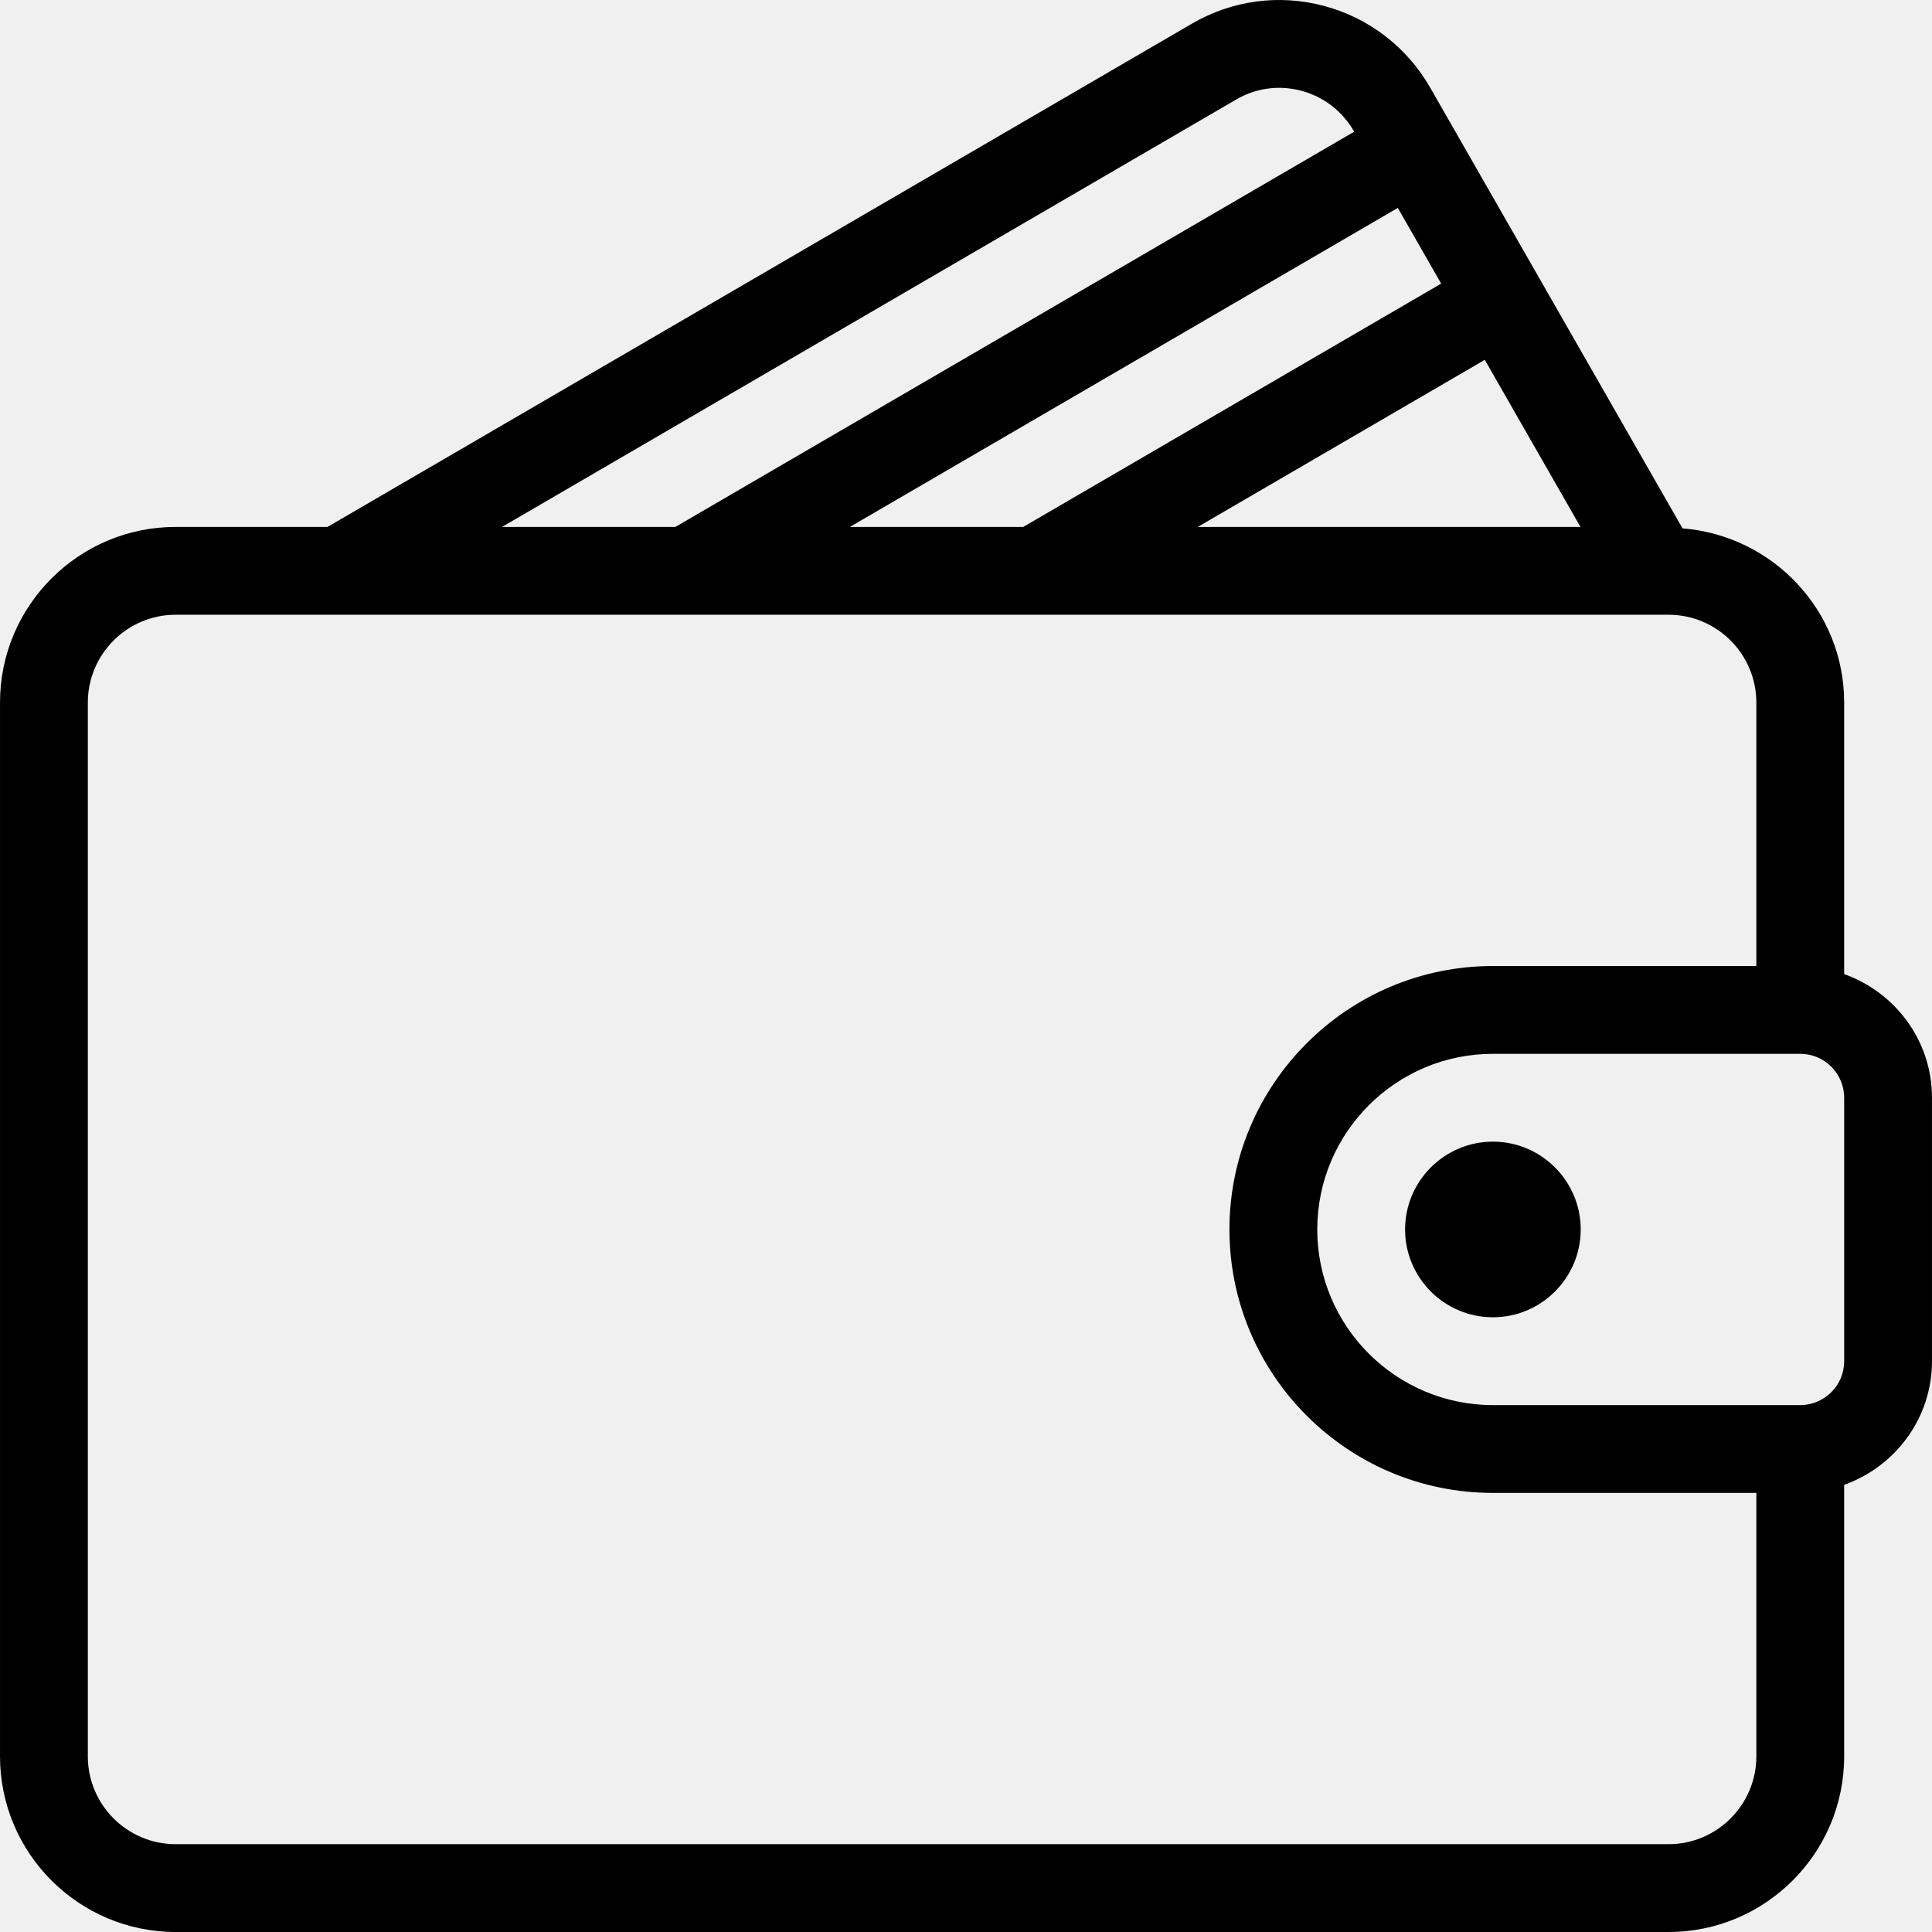
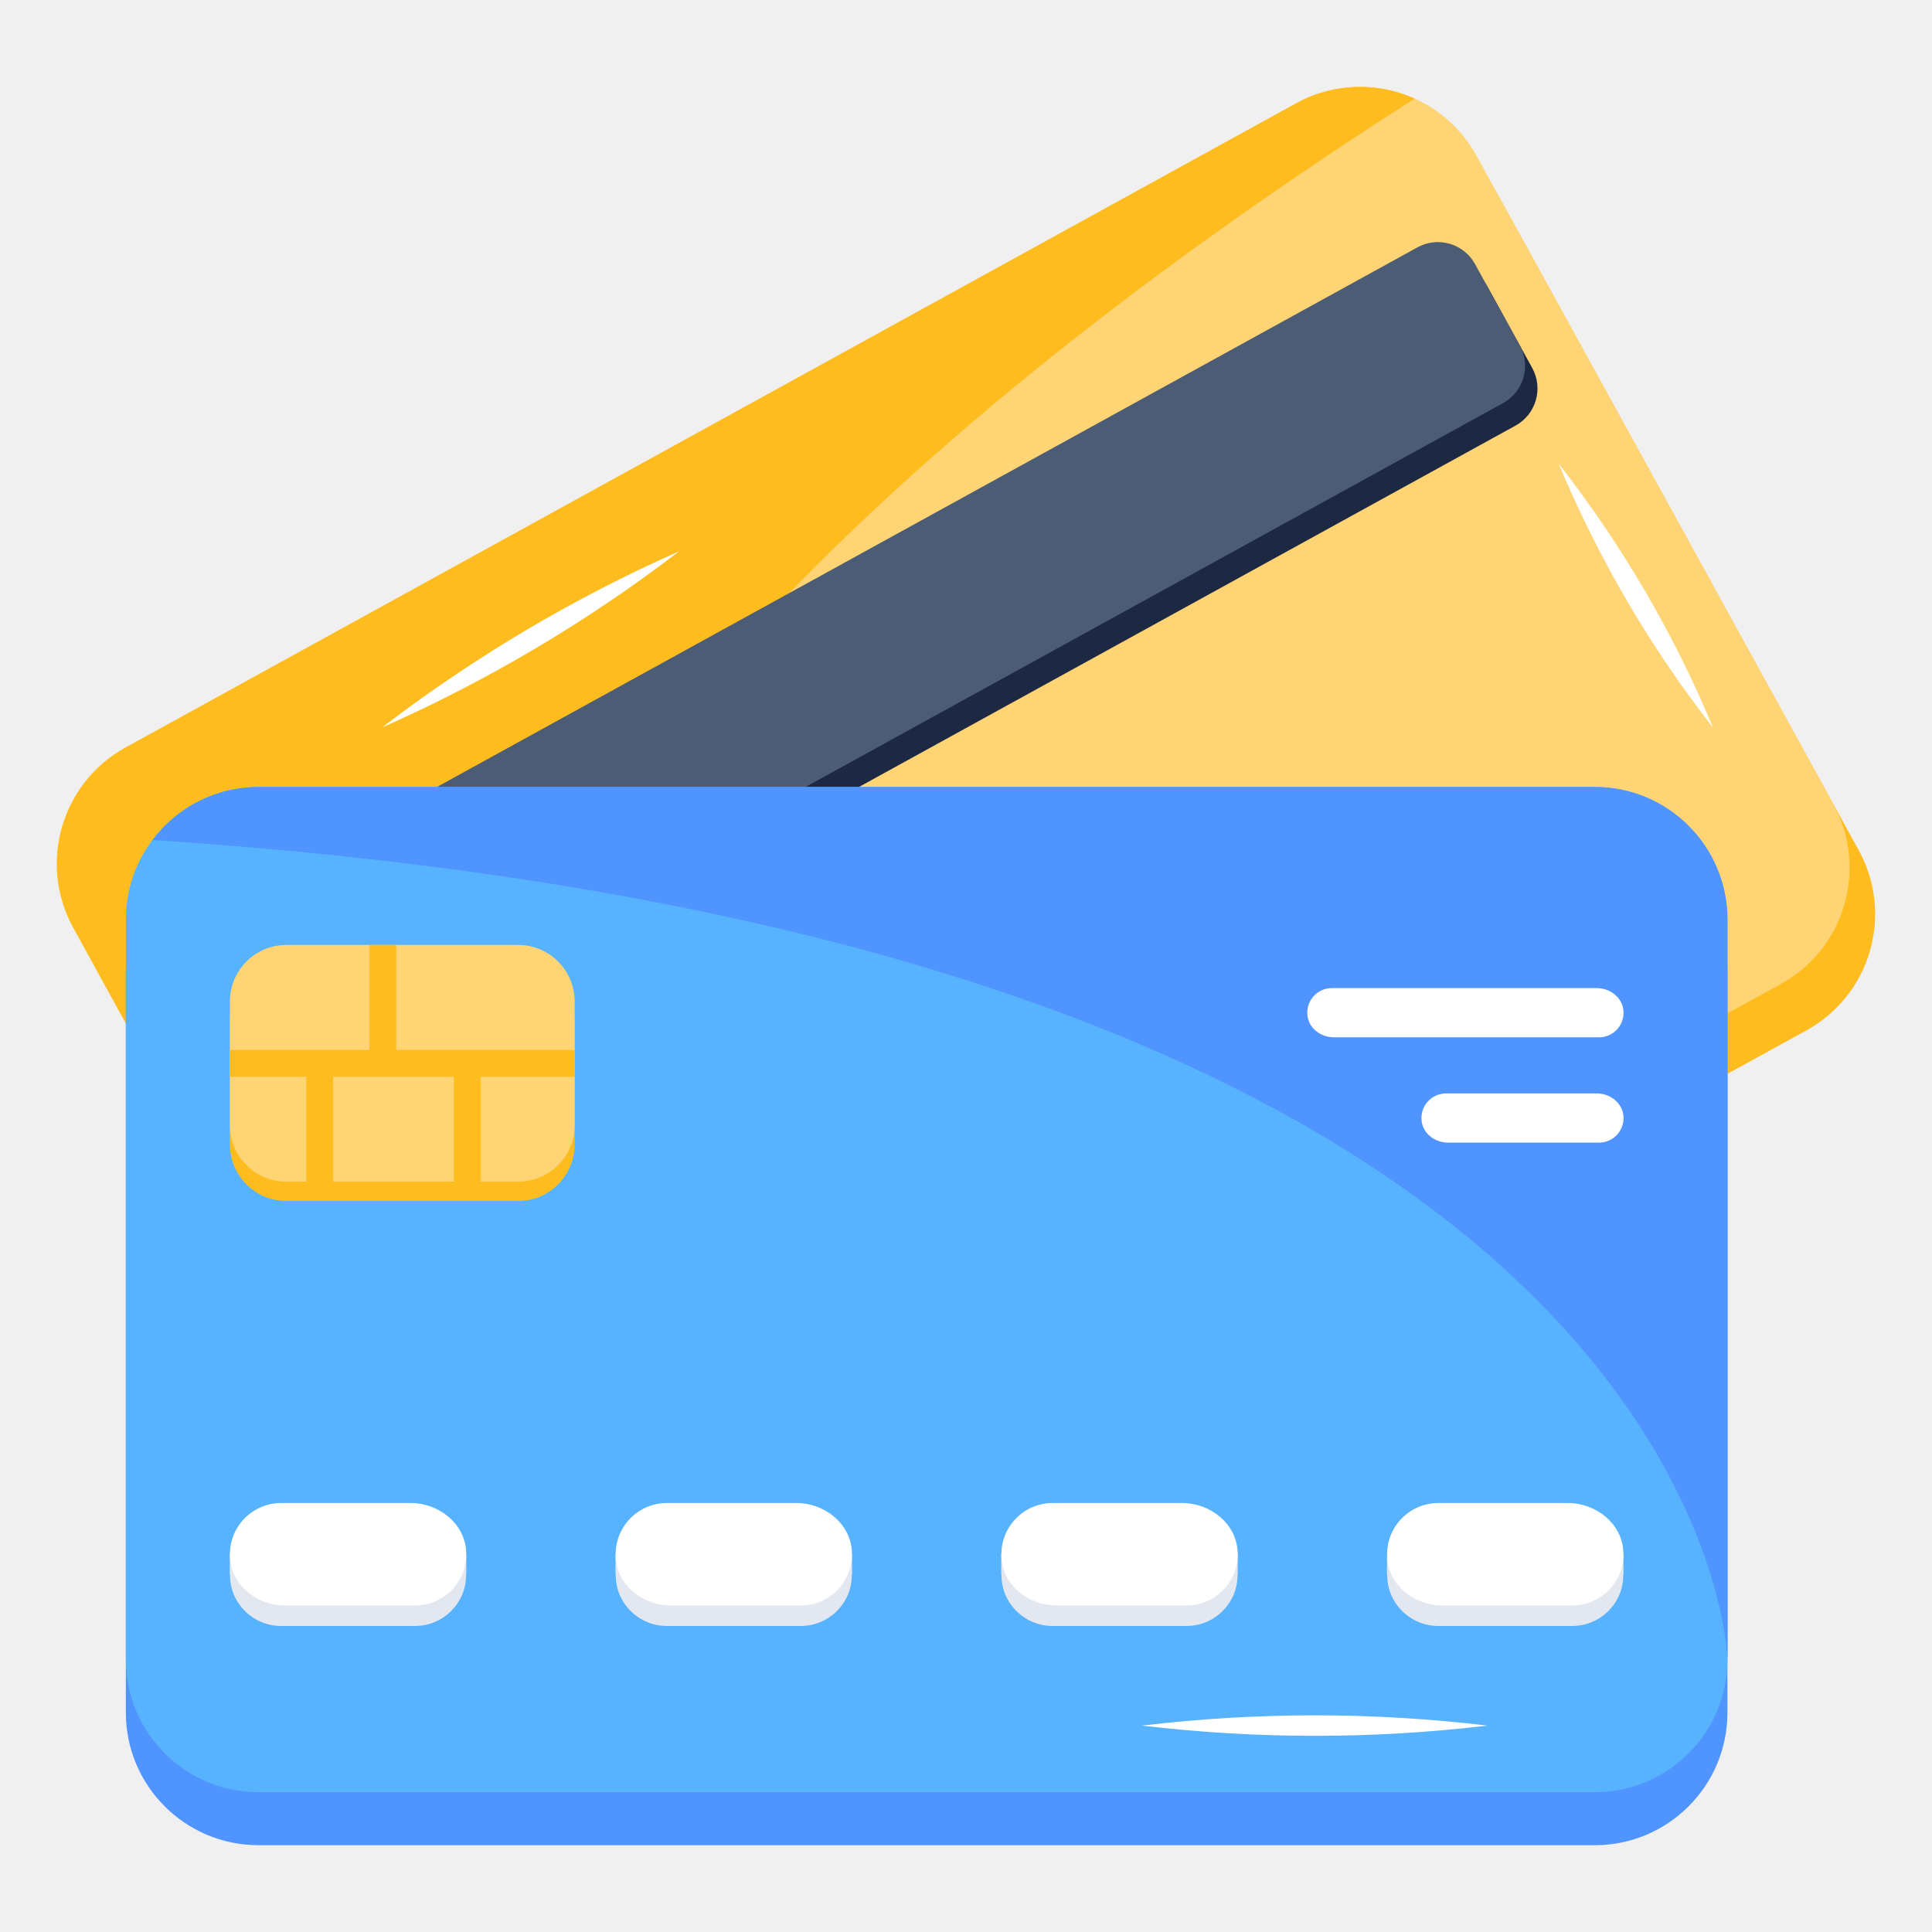
- <svg xmlns="http://www.w3.org/2000/svg" version="1.1" id="Layer_1" x="0px" y="0px" viewBox="0 0 469.341 469.341" style="enable-background:new 0 0 469.341 469.341;" xml:space="preserve">
-   <g>
+ <svg xmlns="http://www.w3.org/2000/svg" id="Layer_1" enable-background="new 0 0 68 68" height="512" viewBox="0 0 68 68" width="512">
+   <g id="_x35_">
    <g>
      <g>
-         <path d="M448.004,236.639v-65.965c0-22.368-17.35-40.559-39.271-42.323l-61.26-107c-5.677-9.896-14.844-16.969-25.813-19.906     c-10.917-2.917-22.333-1.385-32.104,4.302L79.553,128.007H42.67c-23.531,0-42.667,19.135-42.667,42.667v256     c0,23.531,19.135,42.667,42.667,42.667h362.667c23.531,0,42.667-19.135,42.667-42.667v-65.965     c12.389-4.418,21.333-16.147,21.333-30.035v-64C469.337,252.786,460.393,241.057,448.004,236.639z M383.944,128.007h-92.971     l69.729-40.596L383.944,128.007z M350.103,68.898l-101.529,59.109h-42.113l133.112-77.5L350.103,68.898z M300.295,24.184     c4.823-2.823,10.458-3.573,15.844-2.135c5.448,1.458,9.99,4.979,12.813,9.906l0.022,0.039l-164.91,96.013h-42.111L300.295,24.184     z M426.67,426.674c0,11.76-9.573,21.333-21.333,21.333H42.67c-11.76,0-21.333-9.573-21.333-21.333v-256     c0-11.76,9.573-21.333,21.333-21.333h362.667c11.76,0,21.333,9.573,21.333,21.333v64h-64c-35.292,0-64,28.708-64,64     c0,35.292,28.708,64,64,64h64V426.674z M448.004,330.674c0,5.885-4.781,10.667-10.667,10.667H362.67     c-23.531,0-42.667-19.135-42.667-42.667c0-23.531,19.135-42.667,42.667-42.667h74.667c5.885,0,10.667,4.781,10.667,10.667     V330.674z" />
-         <path d="M362.67,277.341c-11.76,0-21.333,9.573-21.333,21.333c0,11.76,9.573,21.333,21.333,21.333     c11.76,0,21.333-9.573,21.333-21.333C384.004,286.914,374.431,277.341,362.67,277.341z" />
+         <g>
+           <g>
+             <path d="m63.581 36.265-41.205 22.677c-2.259 1.243-5.098.42-6.341-1.839l-12.557-22.815c-1.243-2.259-.42-5.098 1.839-6.341l41.205-22.677c2.259-1.243 5.098-.42 6.341 1.839l12.557 22.815c1.243 2.259.42 5.098-1.839 6.341z" fill="#febc1f" />
+           </g>
+         </g>
+         <g>
+           <g>
+             <path d="m62.682 34.63-41.205 22.677c-2.259 1.243-5.098.42-6.341-1.839l-12.557-22.815c-1.243-2.259-.42-5.098 1.839-6.341l41.205-22.677c2.259-1.243 5.098-.42 6.341 1.839l12.557 22.815c1.243 2.259.42 5.098-1.839 6.341z" fill="#ffd475" />
+           </g>
+         </g>
+         <g>
+           <g>
+             <g>
+               <path d="m45.623 3.634-41.204 22.677c-2.259 1.243-3.082 4.082-1.839 6.341l12.557 22.815s-11.7-22.376 34.653-51.996c-1.292-.58-2.829-.573-4.166.162z" fill="#febc1f" />
+             </g>
+           </g>
+         </g>
+         <g>
+           <g>
+             <path d="m6.27 35.45 1.577 2.865c.397.722 1.305.985 2.027.588l43.468-23.923c.722-.397.985-1.305.588-2.027l-1.577-2.865c-.397-.722-1.305-.985-2.027-.588l-43.468 23.923c-.722.397-.985 1.305-.588 2.027z" fill="#1d2943" />
+           </g>
+         </g>
+         <g>
+           <g>
+             <path d="m5.833 34.656 1.577 2.865c.397.722 1.305.985 2.027.588l43.468-23.923c.722-.397.985-1.305.588-2.027l-1.577-2.865c-.397-.722-1.305-.985-2.027-.588l-43.468 23.923c-.722.397-.985 1.305-.588 2.027z" fill="#4c5c75" />
+           </g>
+         </g>
+       </g>
+       <g>
+         <g>
+           <path d="m56.131 64.945-47.033 0c-2.578 0-4.669-2.09-4.669-4.669l-0-26.042c-0-2.578 2.09-4.669 4.669-4.669l47.033-0c2.578 0 4.669 2.09 4.669 4.669l0 26.042c-0 2.578-2.09 4.669-4.669 4.669z" fill="#5094ff" />
+         </g>
+       </g>
+       <g>
+         <g>
+           <path d="m9.099 63.079 47.033 0c2.578 0 4.669-2.09 4.669-4.669l0-26.042c0-2.578-2.09-4.669-4.669-4.669l-47.033-0c-2.578 0-4.669 2.09-4.669 4.669l-0 26.042c-0 2.578 2.09 4.669 4.669 4.669z" fill="#57b3fe" />
+         </g>
+       </g>
+       <g>
+         <g>
+           <g>
+             <path d="m9.099 27.699 47.033 0c2.578 0 4.669 2.09 4.669 4.669l-0 26.042s-.538-25.244-55.429-28.845c.852-1.131 2.202-1.866 3.728-1.866z" fill="#5094ff" />
+           </g>
+         </g>
+       </g>
+       <g>
+         <g>
+           <g>
+             <g>
+               <path d="m57.142 54.7v.725h-.01c.019.98-.798 1.803-1.784 1.803l-4.737 0c-.968 0-1.803-.808-1.784-1.803h-.01v-.725h.116c.28-.704 1.041-1.186 1.842-1.186l4.409-0c.8 0 1.562.482 1.842 1.186z" fill="#e3e7f0" />
+             </g>
+           </g>
+           <g>
+             <g>
+               <path d="m55.343 56.508-4.579 0c-.923 0-1.794-.626-1.924-1.54-.158-1.112.703-2.067 1.785-2.067l4.561-0c.978-0 1.889.71 1.949 1.686.066 1.084-.791 1.92-1.792 1.92z" fill="#fff" />
+             </g>
+           </g>
+         </g>
+         <g>
+           <g>
+             <g>
+               <path d="m43.565 54.7v.725h-.01c.019.98-.798 1.803-1.784 1.803l-4.737 0c-.968 0-1.803-.808-1.784-1.803h-.01v-.725h.116c.28-.704 1.041-1.186 1.842-1.186l4.409-0c.8 0 1.562.482 1.842 1.186z" fill="#e3e7f0" />
+             </g>
+           </g>
+           <g>
+             <g>
+               <path d="m41.767 56.508-4.579 0c-.923 0-1.794-.626-1.924-1.54-.158-1.112.703-2.067 1.785-2.067l4.561-0c.978-0 1.889.71 1.949 1.686.066 1.084-.791 1.92-1.792 1.92z" fill="#fff" />
+             </g>
+           </g>
+         </g>
+         <g>
+           <g>
+             <g>
+               <path d="m29.989 54.7v.725h-.01c.019.98-.798 1.803-1.784 1.803h-4.737c-.968 0-1.803-.808-1.784-1.803h-.01v-.725h.116c.28-.704 1.041-1.186 1.842-1.186h4.409c.8 0 1.562.482 1.842 1.186z" fill="#e3e7f0" />
+             </g>
+           </g>
+           <g>
+             <g>
+               <path d="m28.19 56.508-4.579 0c-.923 0-1.794-.626-1.924-1.54-.158-1.112.703-2.067 1.785-2.067l4.561-0c.978-0 1.889.71 1.949 1.686.066 1.084-.791 1.92-1.792 1.92z" fill="#fff" />
+             </g>
+           </g>
+         </g>
+         <g>
+           <g>
+             <g>
+               <path d="m16.412 54.7v.725h-.01c.019.98-.798 1.803-1.784 1.803l-4.737 0c-.968 0-1.803-.808-1.784-1.803h-.01v-.725h.116c.28-.704 1.041-1.186 1.842-1.186l4.409-0c.8 0 1.562.482 1.842 1.186z" fill="#e3e7f0" />
+             </g>
+           </g>
+           <g>
+             <g>
+               <path d="m14.614 56.508-4.579 0c-.923 0-1.794-.626-1.924-1.54-.158-1.112.703-2.067 1.785-2.067l4.561-0c.978-0 1.889.71 1.949 1.686.066 1.084-.791 1.92-1.792 1.92z" fill="#fff" />
+             </g>
+           </g>
+         </g>
+       </g>
+       <g>
+         <g>
+           <g>
+             <path d="m8.092 35.926 0 4.356c0 1.098.89 1.988 1.988 1.988l8.157-0c1.098 0 1.988-.89 1.988-1.988l-0-4.356c0-1.098-.89-1.988-1.988-1.988l-8.157 0c-1.098 0-1.988.89-1.988 1.988z" fill="#febc1f" />
+           </g>
+         </g>
+         <g>
+           <g>
+             <path d="m8.092 35.247 0 4.356c0 1.098.89 1.988 1.988 1.988l8.157-0c1.098 0 1.988-.89 1.988-1.988v-4.356c-0-1.098-.89-1.988-1.988-1.988l-8.157 0c-1.098 0-1.988.89-1.988 1.988z" fill="#ffd475" />
+           </g>
+         </g>
+       </g>
+       <g>
+         <g>
+           <g>
+             <path d="m13.948 36.955v-3.697h-.944v3.697h-4.911v.944h2.687v3.692h.944v-3.692h4.252v3.692h.944v-3.692h3.306v-.944z" fill="#febc1f" />
+           </g>
+         </g>
+       </g>
+       <g>
+         <g>
+           <g>
+             <g>
+               <path d="m56.28 40.216-5.317 0c-.443 0-.862-.301-.924-.739-.076-.534.337-.992.857-.992l5.309-0c.47-0.0.907.341.936.81.032.521-.38.922-.86.922z" fill="#fff" />
+             </g>
+           </g>
+         </g>
+         <g>
+           <g>
+             <g>
+               <path d="m56.28 36.509-9.335 0c-.443 0-.862-.301-.924-.739-.076-.534.337-.992.857-.992l9.327-0c.47-0.0.907.341.936.81.032.521-.38.922-.86.922z" fill="#fff" />
+             </g>
+           </g>
+         </g>
+       </g>
+     </g>
+     <g>
+       <g>
+         <path d="m54.861 16.32c2.223 2.852 4.039 5.952 5.431 9.289-2.226-2.85-4.036-5.953-5.431-9.289z" fill="#fff" />
+       </g>
+     </g>
+     <g>
+       <g>
+         <path d="m13.444 25.607c3.239-2.478 6.727-4.552 10.457-6.202-3.237 2.482-6.729 4.548-10.457 6.202z" fill="#fff" />
+       </g>
+     </g>
+     <g>
+       <g>
+         <path d="m40.192 60.735c4.05-.479 8.108-.483 12.157 0-4.05.483-8.107.479-12.157-0z" fill="#fff" />
      </g>
    </g>
  </g>
-   <g>
- </g>
-   <g>
- </g>
-   <g>
- </g>
-   <g>
- </g>
-   <g>
- </g>
-   <g>
- </g>
-   <g>
- </g>
-   <g>
- </g>
-   <g>
- </g>
-   <g>
- </g>
-   <g>
- </g>
-   <g>
- </g>
-   <g>
- </g>
-   <g>
- </g>
-   <g>
- </g>
</svg>
